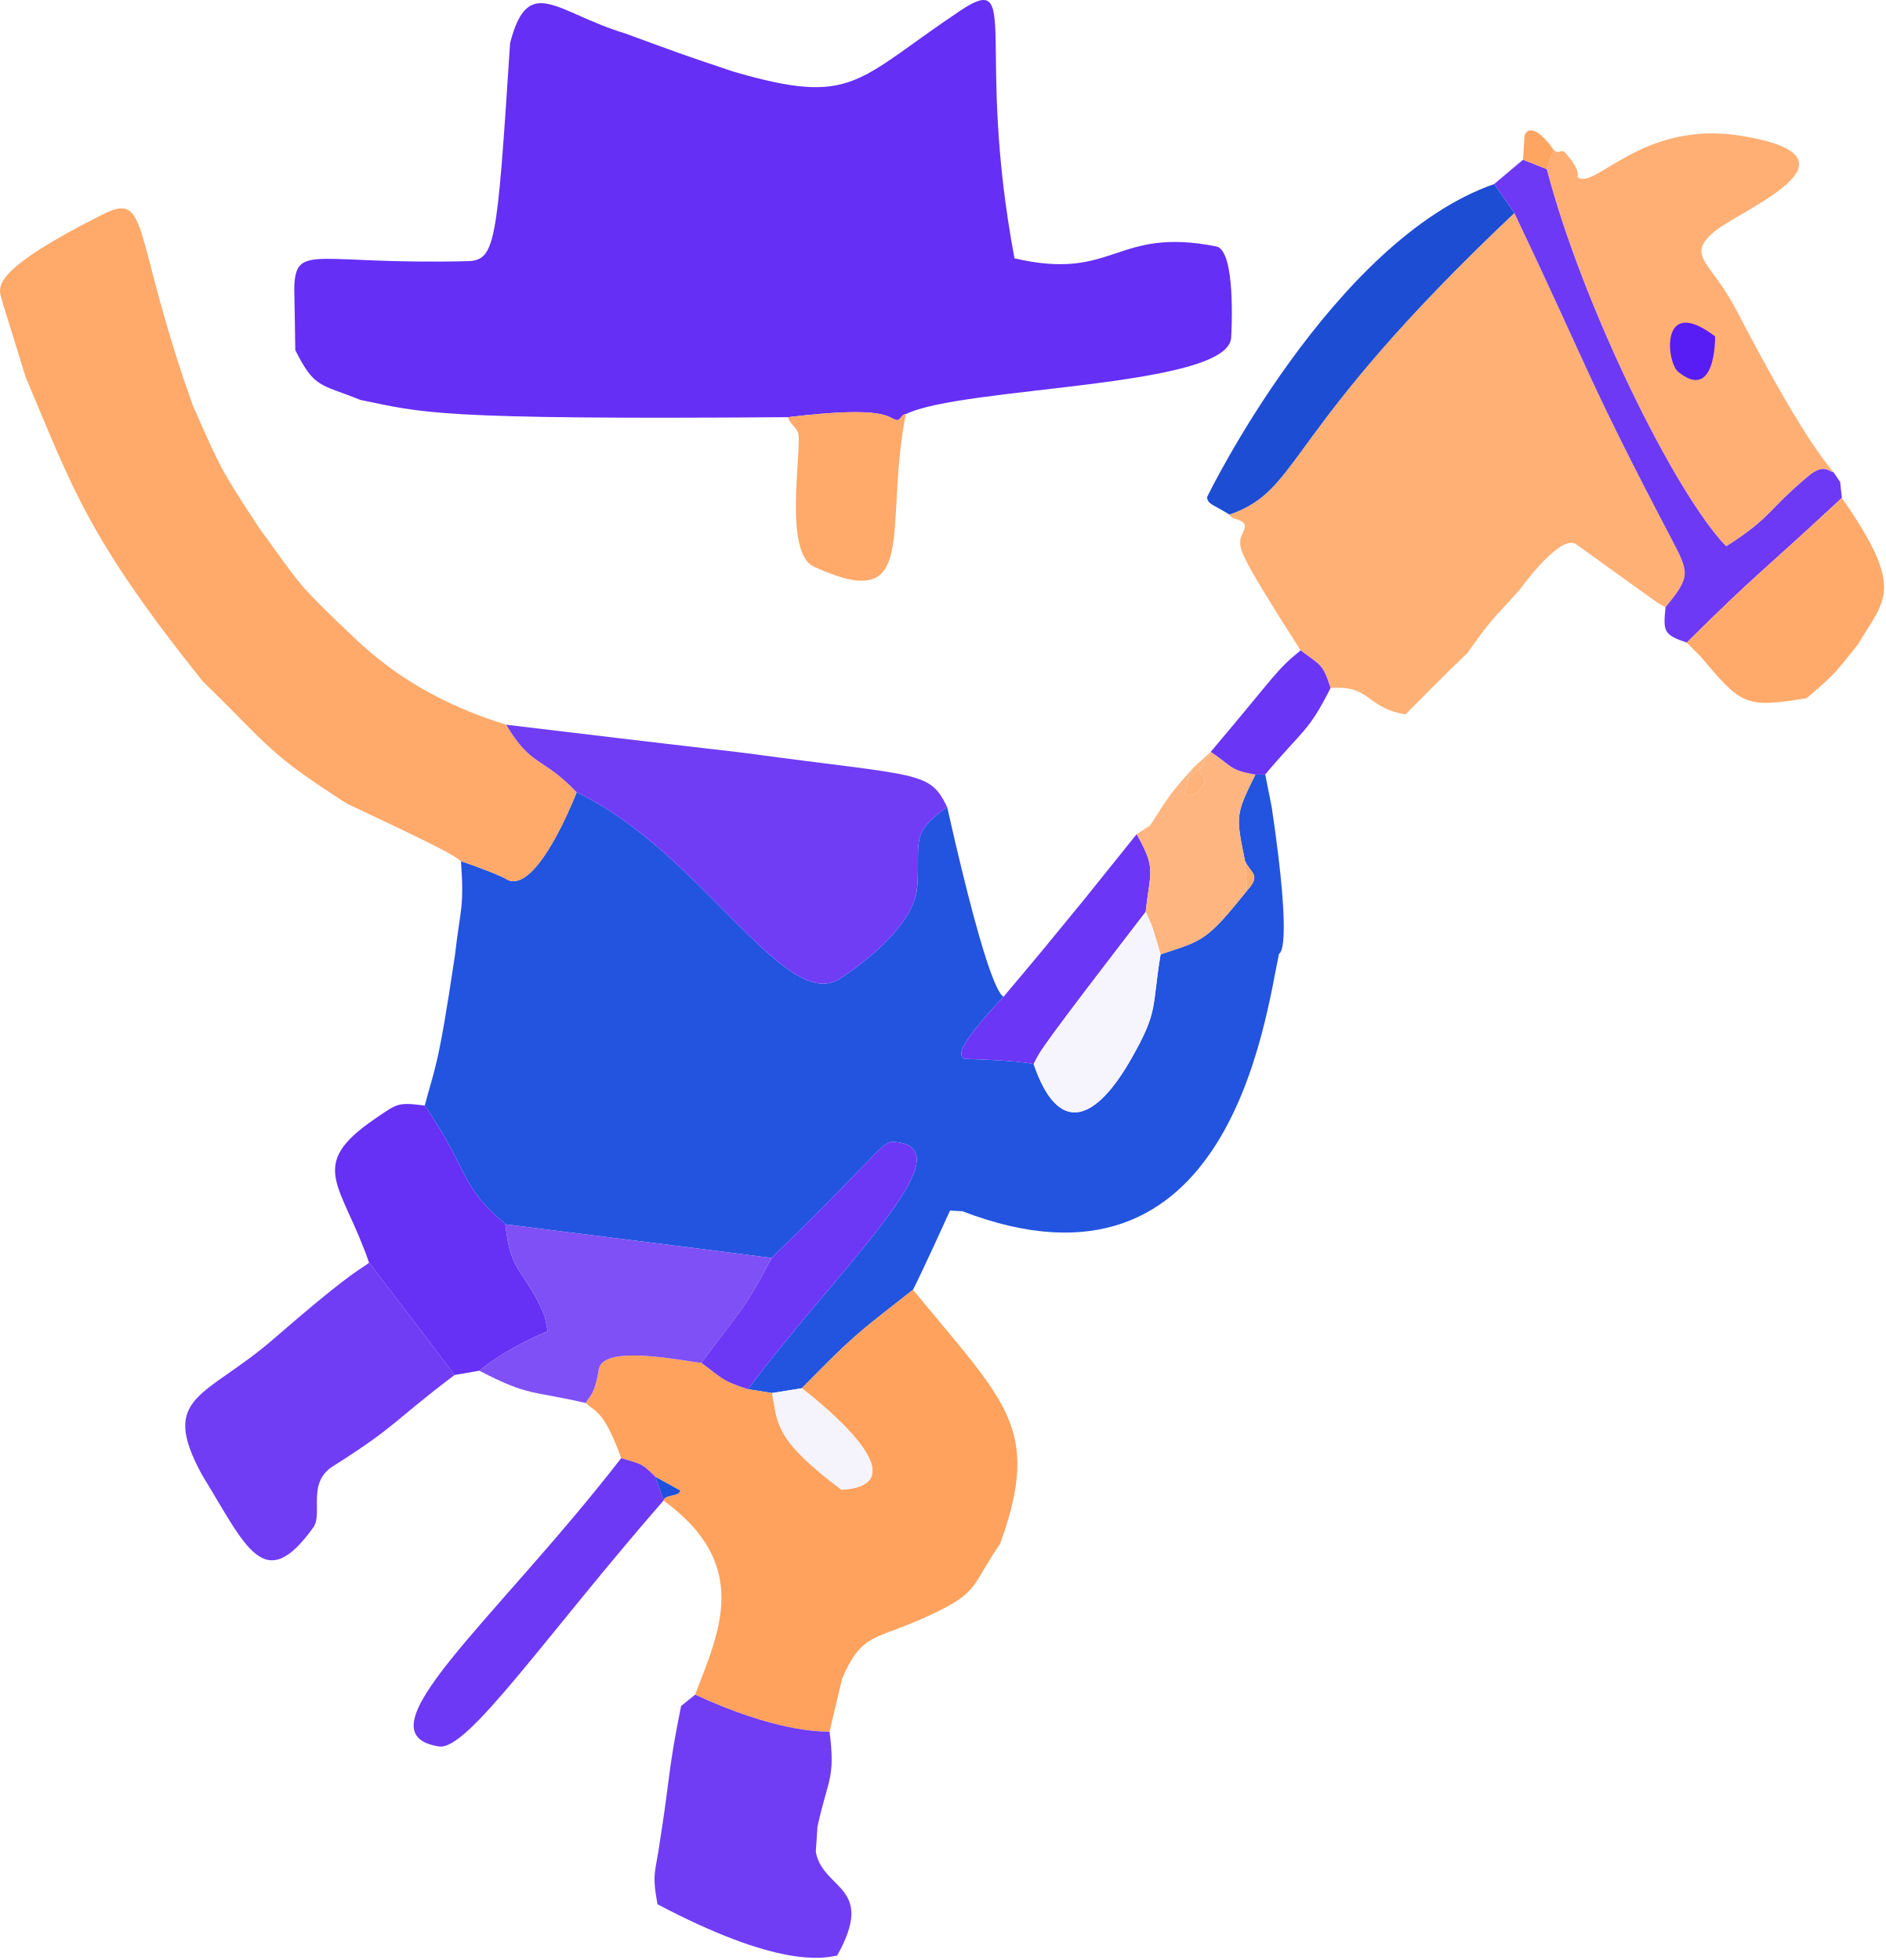
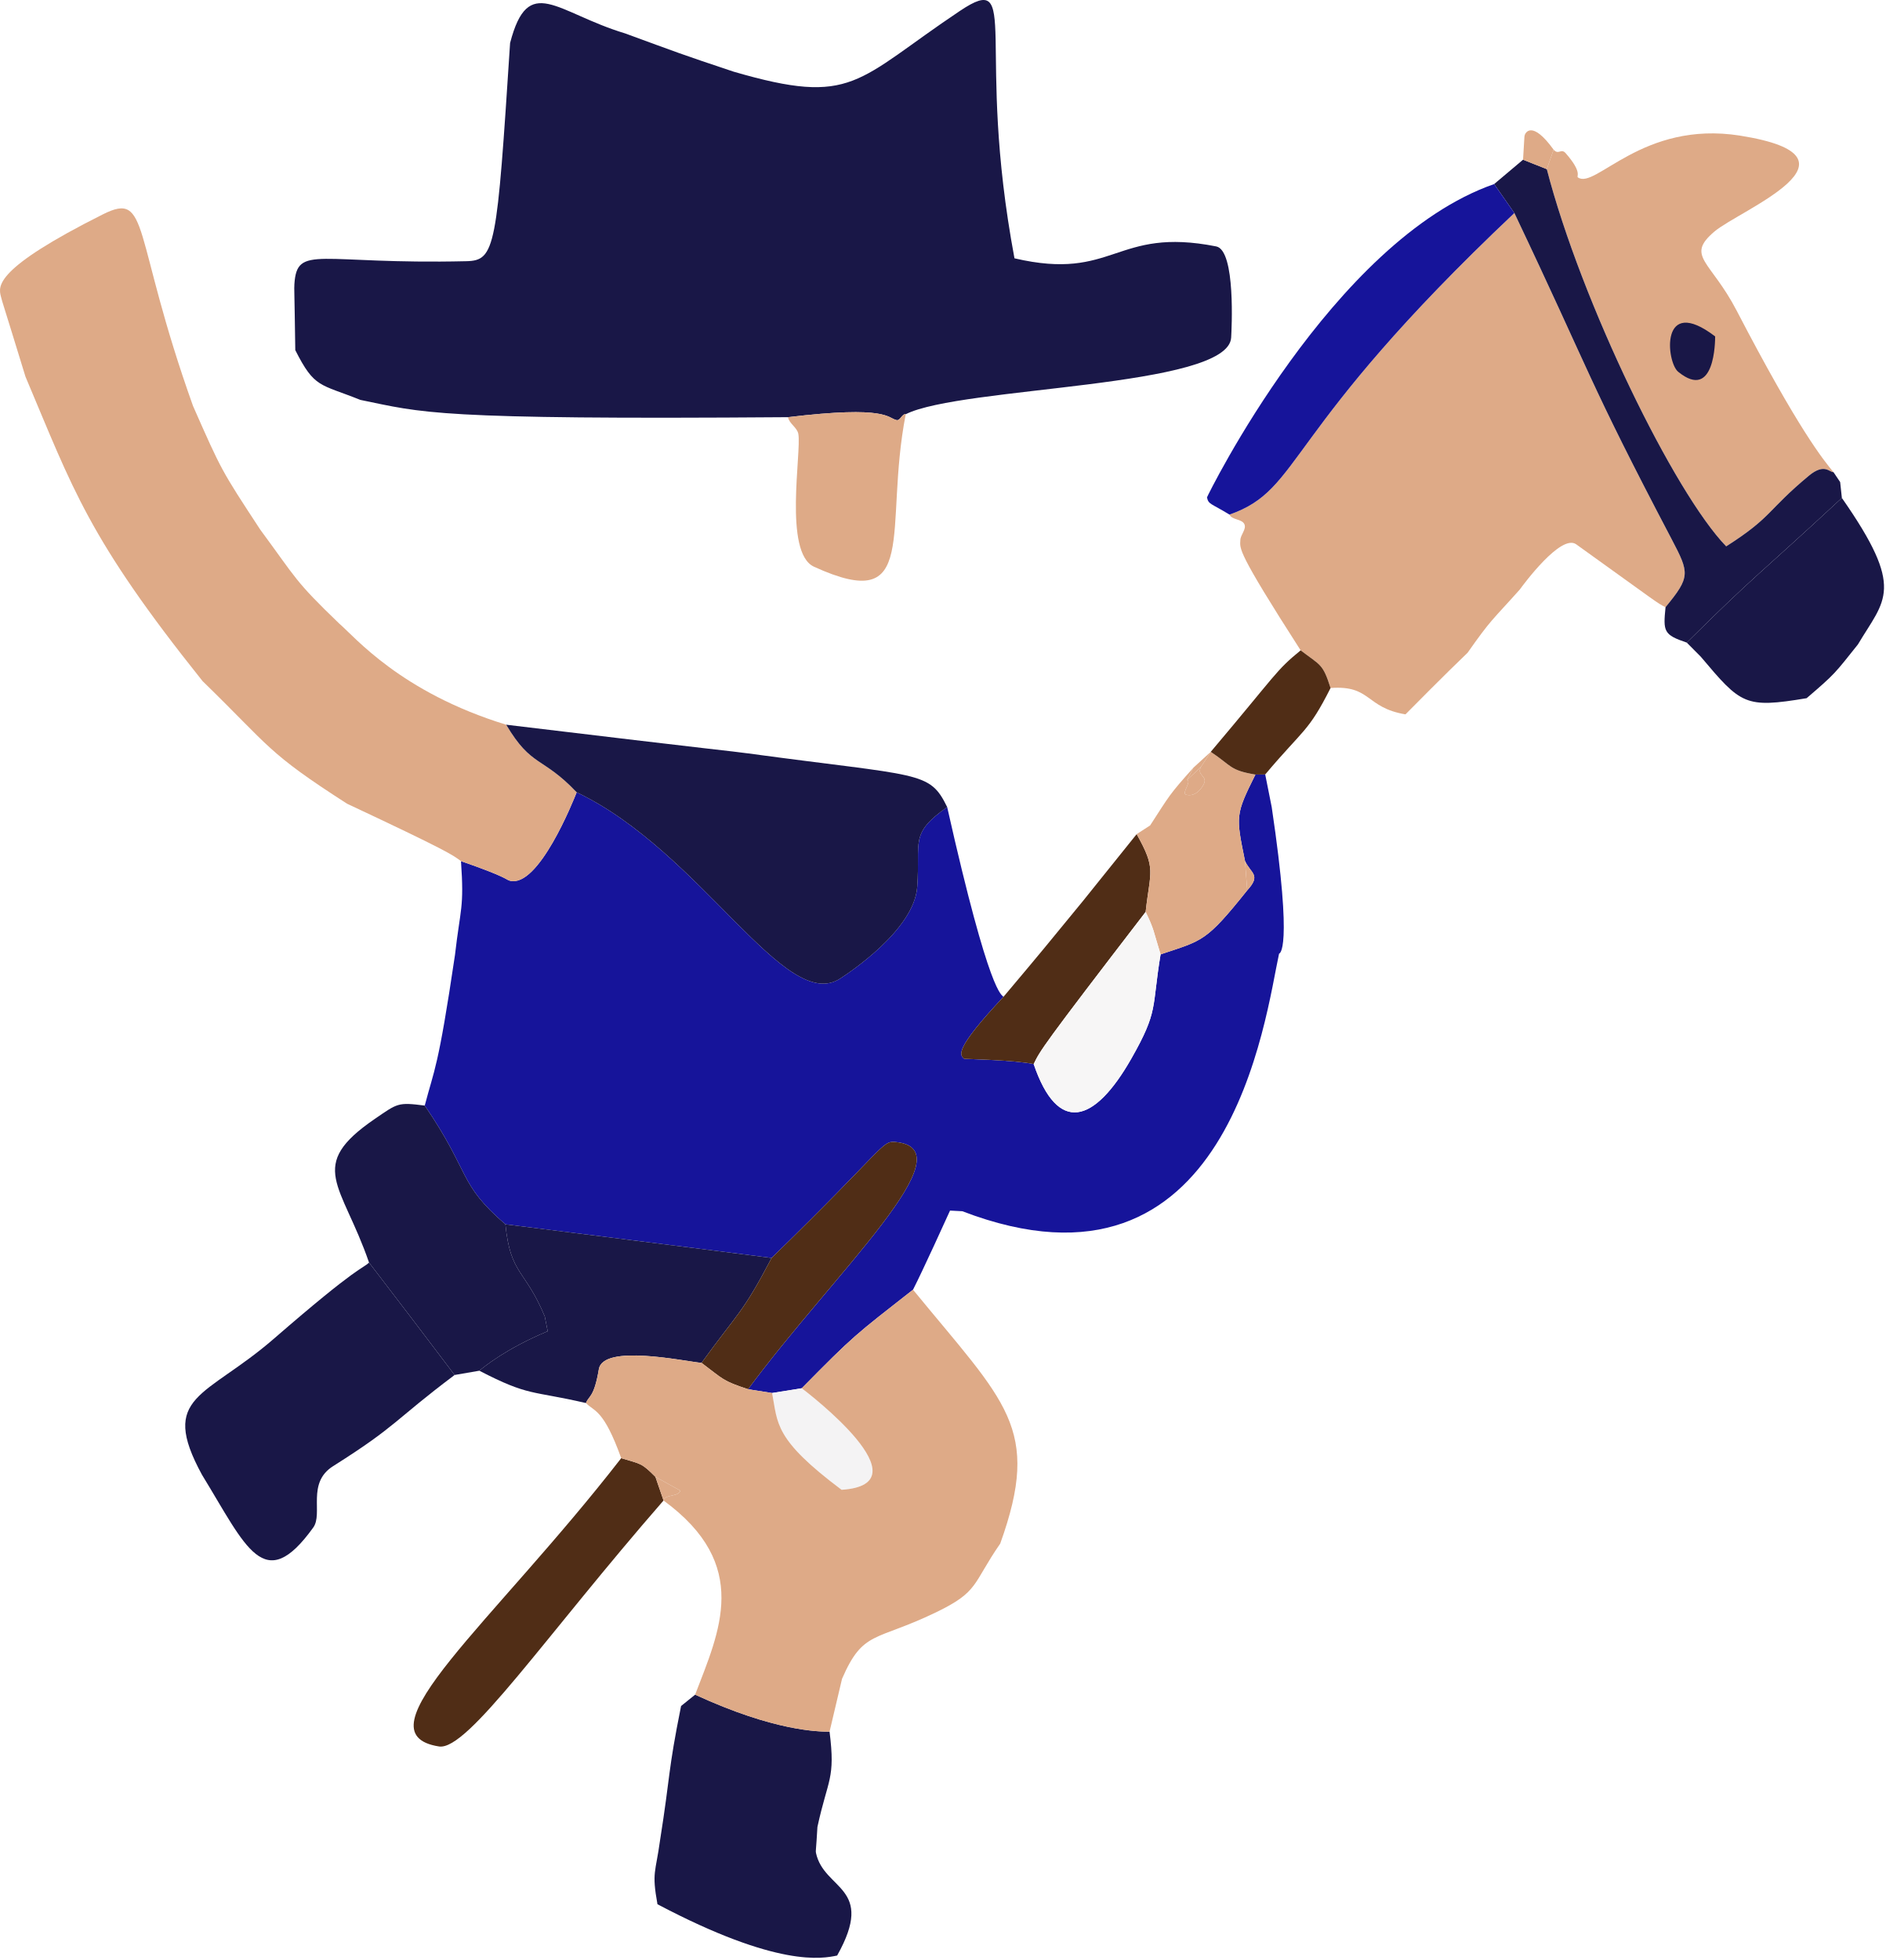
- <svg xmlns="http://www.w3.org/2000/svg" width="100%" height="100%" viewBox="0 0 2242 2330" version="1.1" xml:space="preserve" style="fill-rule:evenodd;clip-rule:evenodd;stroke-linejoin:round;stroke-miterlimit:2;">
+ <svg xmlns="http://www.w3.org/2000/svg" width="100%" height="100%" viewBox="0 0 2242 2330" version="1.1" xml:space="preserve" style="fill-rule:evenodd;clip-rule:evenodd;stroke-linejoin:round;stroke-miterlimit:2;" id="svg1">
+   <defs id="defs1" />
  <g id="layer1">
-     <g id="g8">
-       <path id="path8" d="M1492.646,920.796l11.654,-0.142c2.567,12.917 5.133,25.833 7.717,38.763c25.975,174.458 8.787,173.996 8.754,174.267c-16.358,74.129 -57.867,428.375 -376.583,306.2c-4.879,-0.254 -9.758,-0.508 -14.638,-0.767c-3.429,7.558 -32.575,71.804 -44.008,94.046c-70.175,54.979 -69.667,53.704 -132.283,117.15c-11.75,1.883 -23.521,3.779 -35.271,5.662c-9.533,-1.5 -19.054,-2.996 -28.575,-4.496c102.354,-138.517 263.546,-286.075 174.887,-293.921c-16.042,-1.404 -12.104,6.808 -146.875,137.862c-45.333,-5.963 -291.196,-36.8 -316.517,-39.992c-56.733,-48.792 -40.675,-60.208 -95.896,-141.15c11.467,-44.008 15.692,-42.35 35.925,-178.925c6.475,-56.417 11.067,-55.25 7.158,-111.65c55.346,19.167 53.163,21.942 57.979,23.25c34.092,9.279 75.675,-95.275 79.567,-105.079c148.179,70.513 247.983,264.2 313.392,221.338c9.521,-6.233 87.829,-57.546 91.525,-108.892c3.921,-54.246 -9.55,-63.05 35.604,-94.892c51.075,227.125 65.087,222.517 66.908,225.596c-59.413,63.367 -52.013,69.329 -46.575,73.7c0.175,0.142 61.325,1.546 82.5,6.204c28.638,84.033 72.154,70.688 116.033,-6.312c32.688,-57.371 24.188,-59.813 34.858,-124.054c50.196,-16.904 53.529,-14.271 103.025,-76.154c16.983,-18.575 4.179,-19.946 -2.663,-34.983c-10.842,-53.417 -11.529,-54.646 12.392,-102.625l0.004,-0.004Z" style="fill:#2254e0;fill-rule:nonzero;" />
+     <g id="g8" style="fill:#16149a;fill-opacity:1">
+       <path id="path8" d="M1492.646,920.796l11.654,-0.142c2.567,12.917 5.133,25.833 7.717,38.763c25.975,174.458 8.787,173.996 8.754,174.267c-16.358,74.129 -57.867,428.375 -376.583,306.2c-4.879,-0.254 -9.758,-0.508 -14.638,-0.767c-3.429,7.558 -32.575,71.804 -44.008,94.046c-70.175,54.979 -69.667,53.704 -132.283,117.15c-11.75,1.883 -23.521,3.779 -35.271,5.662c-9.533,-1.5 -19.054,-2.996 -28.575,-4.496c102.354,-138.517 263.546,-286.075 174.887,-293.921c-16.042,-1.404 -12.104,6.808 -146.875,137.862c-45.333,-5.963 -291.196,-36.8 -316.517,-39.992c-56.733,-48.792 -40.675,-60.208 -95.896,-141.15c11.467,-44.008 15.692,-42.35 35.925,-178.925c6.475,-56.417 11.067,-55.25 7.158,-111.65c55.346,19.167 53.163,21.942 57.979,23.25c34.092,9.279 75.675,-95.275 79.567,-105.079c148.179,70.513 247.983,264.2 313.392,221.338c9.521,-6.233 87.829,-57.546 91.525,-108.892c3.921,-54.246 -9.55,-63.05 35.604,-94.892c51.075,227.125 65.087,222.517 66.908,225.596c-59.413,63.367 -52.013,69.329 -46.575,73.7c0.175,0.142 61.325,1.546 82.5,6.204c28.638,84.033 72.154,70.688 116.033,-6.312c32.688,-57.371 24.188,-59.813 34.858,-124.054c50.196,-16.904 53.529,-14.271 103.025,-76.154c16.983,-18.575 4.179,-19.946 -2.663,-34.983c-10.842,-53.417 -11.529,-54.646 12.392,-102.625l0.004,-0.004Z" style="fill:#16149a;fill-rule:nonzero;fill-opacity:1" />
    </g>
-     <g id="g9">
-       <path id="path9" d="M743.338,39.746c64.896,23.758 63.542,23.646 128.775,45.412c142.921,41.633 145.008,10.875 269.175,-72.171c74.05,-49.525 17.587,41.329 64.883,294.083c119.112,27.842 119.4,-37.967 239.867,-14.129c23.425,4.642 18.258,99.579 17.779,108.35c-3.271,59.988 -320.713,57.929 -386.917,91.096c-4.192,-0.846 -6.588,7.863 -10.779,7.017c-11.146,-2.25 -9.646,-17.796 -129.254,-3.475c-423.592,3.175 -433.733,-5.342 -508.354,-20.521c-48.425,-19.471 -54.392,-13.617 -77.429,-59.188c-0.987,-72.55 -1.467,-72.104 -1.067,-78.354c3.108,-48.042 28.671,-23.262 204.5,-27.363c34.667,-0.812 36.162,-15.867 51.967,-259.383c21.75,-83.504 54.692,-36.163 136.858,-11.371l-0.004,-0.004Z" style="fill:#652ff5;fill-rule:nonzero;" />
+     <g id="g9" style="fill:#191747;fill-opacity:1">
+       <path id="path9" d="M743.338,39.746c64.896,23.758 63.542,23.646 128.775,45.412c142.921,41.633 145.008,10.875 269.175,-72.171c74.05,-49.525 17.587,41.329 64.883,294.083c119.112,27.842 119.4,-37.967 239.867,-14.129c23.425,4.642 18.258,99.579 17.779,108.35c-3.271,59.988 -320.713,57.929 -386.917,91.096c-4.192,-0.846 -6.588,7.863 -10.779,7.017c-11.146,-2.25 -9.646,-17.796 -129.254,-3.475c-423.592,3.175 -433.733,-5.342 -508.354,-20.521c-48.425,-19.471 -54.392,-13.617 -77.429,-59.188c-0.987,-72.55 -1.467,-72.104 -1.067,-78.354c3.108,-48.042 28.671,-23.262 204.5,-27.363c34.667,-0.812 36.162,-15.867 51.967,-259.383c21.75,-83.504 54.692,-36.163 136.858,-11.371l-0.004,-0.004Z" style="fill:#191747;fill-rule:nonzero;fill-opacity:1" />
    </g>
-     <g id="g12">
-       <path id="path12" d="M30.292,447.788c-27.092,-88.417 -27.363,-87.733 -29.258,-95.496c-2.983,-12.087 -8.021,-32.642 121.267,-97.475c56.271,-28.225 34.329,23.808 107.171,227.733c34.171,77.446 33.55,76.221 80.013,147.146c43.483,58.888 40.404,60.179 93.679,111.425c18.896,16.183 73.079,81.833 198.679,120.404c30.313,51.138 42.942,37.217 83.808,80.35c-3.892,9.808 -45.475,114.362 -79.567,105.079c-4.817,-1.308 -2.629,-4.083 -57.979,-23.25c-9.679,-7.333 -16.392,-12.421 -135.487,-68.279c-95.783,-61.533 -90.363,-66.554 -171.75,-145.725c-136.508,-170.696 -153.971,-228.146 -210.575,-361.912Z" style="fill:#ffa96a;fill-rule:nonzero;" />
+     <g id="g12" style="fill:#deaa87;fill-opacity:1">
+       <path id="path12" d="M30.292,447.788c-27.092,-88.417 -27.363,-87.733 -29.258,-95.496c-2.983,-12.087 -8.021,-32.642 121.267,-97.475c56.271,-28.225 34.329,23.808 107.171,227.733c34.171,77.446 33.55,76.221 80.013,147.146c43.483,58.888 40.404,60.179 93.679,111.425c18.896,16.183 73.079,81.833 198.679,120.404c30.313,51.138 42.942,37.217 83.808,80.35c-3.892,9.808 -45.475,114.362 -79.567,105.079c-4.817,-1.308 -2.629,-4.083 -57.979,-23.25c-9.679,-7.333 -16.392,-12.421 -135.487,-68.279c-95.783,-61.533 -90.363,-66.554 -171.75,-145.725c-136.508,-170.696 -153.971,-228.146 -210.575,-361.912Z" style="fill:#deaa87;fill-rule:nonzero;fill-opacity:1" />
    </g>
-     <g id="g13">
-       <path id="path13" d="M1800.538,253.238c92.562,194.821 86.408,196.225 187.054,387.858c21.129,40.229 22.371,44.646 -7.321,80.7c-9.996,-4.767 -9.487,-5.375 -106.179,-74.704c-18.129,-13.012 -63.062,48.204 -67.146,53.75c-33.104,37.075 -33.725,34.808 -62.013,75.104c-25.942,24.796 -68.025,67.354 -73.875,73.271c-47.933,-8.054 -40.55,-34.888 -89.071,-31.333c-9.296,-29.229 -11.833,-26.613 -35.558,-44.758c-76.283,-118.762 -72.2,-120.546 -71.692,-131.217c0.304,-6.408 7.383,-12.758 4.846,-18.654c-2.792,-6.492 -15.004,-5.021 -17.779,-11.513c87.446,-30.521 60.4,-95.671 338.729,-358.5l0.004,-0.004Z" style="fill:#ffb075;fill-rule:nonzero;" />
+     <g id="g13" style="fill:#deaa87">
+       <path id="path13" d="M1800.538,253.238c92.562,194.821 86.408,196.225 187.054,387.858c21.129,40.229 22.371,44.646 -7.321,80.7c-9.996,-4.767 -9.487,-5.375 -106.179,-74.704c-18.129,-13.012 -63.062,48.204 -67.146,53.75c-33.104,37.075 -33.725,34.808 -62.013,75.104c-25.942,24.796 -68.025,67.354 -73.875,73.271c-47.933,-8.054 -40.55,-34.888 -89.071,-31.333c-9.296,-29.229 -11.833,-26.613 -35.558,-44.758c-76.283,-118.762 -72.2,-120.546 -71.692,-131.217c0.304,-6.408 7.383,-12.758 4.846,-18.654c-2.792,-6.492 -15.004,-5.021 -17.779,-11.513c87.446,-30.521 60.4,-95.671 338.729,-358.5l0.004,-0.004Z" style="fill:#deaa87;fill-rule:nonzero" />
    </g>
-     <g id="g14">
-       <path id="path14" d="M1085.546,1533.163c110.358,134.817 153.221,163.904 103.692,301.817c-33.437,48.283 -24.842,56.908 -76.667,81.879c-72.171,34.792 -86.2,20.825 -111.425,78.883c-4.942,20.954 -9.888,41.888 -14.829,62.825c-13.267,-0.079 -65.233,-0.383 -159.837,-43.979c28.637,-74.992 67.337,-154.158 -37.55,-230.825c1.337,-7.592 18.546,-4.225 19.883,-11.817c0,0 -27.171,-14.987 -29.529,-16.296c-16.725,-16.725 -16.758,-15.004 -40.675,-22.213c-21.113,-58.696 -31.842,-55.058 -41.938,-65.537c3.362,-8.817 9.646,-6.267 15.325,-40.133c5.071,-30.375 100.871,-9.646 122.096,-7.604c26.55,19.838 24.458,21.079 55.329,31.317c9.521,1.5 19.037,2.996 28.575,4.496c6.967,36.275 1.929,54.567 82.629,115.063c101.812,-6.633 -39.113,-114.425 -47.358,-120.721c62.617,-63.446 62.108,-62.171 132.283,-117.15l-0.004,-0.004Z" style="fill:#ffa25d;fill-rule:nonzero;" />
+     <g id="g21" style="fill:#deaa87;fill-opacity:1">
+       <path id="path21" d="M1839.075,201.067l8.1,-23.154c5.917,6.746 8.883,-2.071 14.367,4.192c20.504,23.425 12.392,27.233 14.479,28.75c20.65,14.942 76.65,-68.071 192.925,-49.604c160.283,25.467 -0.496,88.433 -30.6,114.042c-34.667,29.5 -4.433,34.458 26.483,93.967c73.892,142.171 103.679,178.192 115.096,192c-4.467,0.654 -10.492,-11.321 -29.308,4.337c-50.083,41.667 -43.15,48.808 -98.242,83.904c-61.342,-63.112 -172.146,-289.571 -213.3,-448.433Z" style="fill:#deaa87;fill-rule:nonzero;fill-opacity:1" />
    </g>
-     <g id="g21">
-       <path id="path21" d="M1839.075,201.067l8.1,-23.154c5.917,6.746 8.883,-2.071 14.367,4.192c20.504,23.425 12.392,27.233 14.479,28.75c20.65,14.942 76.65,-68.071 192.925,-49.604c160.283,25.467 -0.496,88.433 -30.6,114.042c-34.667,29.5 -4.433,34.458 26.483,93.967c73.892,142.171 103.679,178.192 115.096,192c-4.467,0.654 -10.492,-11.321 -29.308,4.337c-50.083,41.667 -43.15,48.808 -98.242,83.904c-61.342,-63.112 -172.146,-289.571 -213.3,-448.433Z" style="fill:#ffaf74;fill-rule:nonzero;" />
+     <g id="g23" style="fill:#191747;fill-opacity:1">
+       <path id="path23" d="M601.838,861.525c264.296,31.796 264.104,30.917 287.017,34.029c206.208,27.954 216.013,20.379 237.317,63.879c-45.158,31.842 -31.683,40.646 -35.604,94.892c-3.7,51.346 -82.008,102.658 -91.525,108.892c-65.408,42.862 -165.212,-150.829 -313.392,-221.338c-40.867,-43.133 -53.496,-29.212 -83.808,-80.35l-0.004,-0.004Z" style="fill:#191747;fill-rule:nonzero;fill-opacity:1" />
    </g>
-     <g id="g23">
-       <path id="path23" d="M601.838,861.525c264.296,31.796 264.104,30.917 287.017,34.029c206.208,27.954 216.013,20.379 237.317,63.879c-45.158,31.842 -31.683,40.646 -35.604,94.892c-3.7,51.346 -82.008,102.658 -91.525,108.892c-65.408,42.862 -165.212,-150.829 -313.392,-221.338c-40.867,-43.133 -53.496,-29.212 -83.808,-80.35l-0.004,-0.004Z" style="fill:#703df5;fill-rule:nonzero;" />
+     <g id="g30" style="fill:#191747;fill-opacity:1">
+       <path id="path30" d="M438.783,1500.921c51.183,66.988 50.5,65.775 101.746,133.621c-72.871,54.787 -67.942,60.112 -144.467,108.367c-31.825,20.075 -11.608,56.321 -23.617,72.983c-58.567,81.292 -79.633,23.2 -132.3,-62.729c-51.633,-94.7 4.275,-91.242 85.692,-161.896c101.062,-87.717 104.521,-82.404 112.942,-90.346l0.004,0Z" style="fill:#191747;fill-rule:nonzero;fill-opacity:1" />
    </g>
-     <g id="g30">
-       <path id="path30" d="M438.783,1500.921c51.183,66.988 50.5,65.775 101.746,133.621c-72.871,54.787 -67.942,60.112 -144.467,108.367c-31.825,20.075 -11.608,56.321 -23.617,72.983c-58.567,81.292 -79.633,23.2 -132.3,-62.729c-51.633,-94.7 4.275,-91.242 85.692,-161.896c101.062,-87.717 104.521,-82.404 112.942,-90.346l0.004,0Z" style="fill:#703df5;fill-rule:nonzero;" />
+     <g id="g31" style="fill:#191747;fill-opacity:1">
+       <path id="path31" d="M826.479,2014.588c94.604,43.596 146.571,43.896 159.837,43.979c7.142,56.846 -1.929,55.521 -14.417,113.246c-1.625,28.496 -2.263,28.35 -1.754,30.775c9.487,44.808 71.45,39.704 25.208,122.096c-17.396,3.621 -70.4,14.671 -213.654,-60.975c-6.937,-38.458 -2.233,-37.171 3.029,-75.675c12.758,-80.621 9.025,-80.238 25.05,-159.979c5.567,-4.479 11.129,-8.979 16.696,-13.458l0.004,-0.008Z" style="fill:#191747;fill-rule:nonzero;fill-opacity:1" />
    </g>
-     <g id="g31">
-       <path id="path31" d="M826.479,2014.588c94.604,43.596 146.571,43.896 159.837,43.979c7.142,56.846 -1.929,55.521 -14.417,113.246c-1.625,28.496 -2.263,28.35 -1.754,30.775c9.487,44.808 71.45,39.704 25.208,122.096c-17.396,3.621 -70.4,14.671 -213.654,-60.975c-6.937,-38.458 -2.233,-37.171 3.029,-75.675c12.758,-80.621 9.025,-80.238 25.05,-159.979c5.567,-4.479 11.129,-8.979 16.696,-13.458l0.004,-0.008Z" style="fill:#703df5;fill-rule:nonzero;" />
+     <g id="g34" style="fill:#191747;fill-opacity:1">
+       <path id="path34" d="M505.017,1314.279c55.221,80.938 39.163,92.354 95.896,141.15c5.963,60.4 23.392,53.129 46.817,109.562l3.446,17.554c-49.321,20.571 -75.487,42.146 -81.275,46.929c-9.792,1.692 -19.579,3.379 -29.371,5.071c-51.25,-67.846 -50.562,-66.637 -101.746,-133.621c-32.383,-94.062 -75.133,-114.729 6.904,-170.837c27.171,-18.608 27.221,-19.917 59.333,-15.8l-0.004,-0.008Z" style="fill:#191747;fill-rule:nonzero;fill-opacity:1" />
    </g>
-     <g id="g34">
-       <path id="path34" d="M505.017,1314.279c55.221,80.938 39.163,92.354 95.896,141.15c5.963,60.4 23.392,53.129 46.817,109.562l3.446,17.554c-49.321,20.571 -75.487,42.146 -81.275,46.929c-9.792,1.692 -19.579,3.379 -29.371,5.071c-51.25,-67.846 -50.562,-66.637 -101.746,-133.621c-32.383,-94.062 -75.133,-114.729 6.904,-170.837c27.171,-18.608 27.221,-19.917 59.333,-15.8l-0.004,-0.008Z" style="fill:#6630f5;fill-rule:nonzero;" />
+     <g id="g35" style="fill:#191747;fill-opacity:1">
+       <path id="path35" d="M600.913,1455.429c25.321,3.188 271.183,34.029 316.517,39.992c-35.271,67.146 -39.129,63.592 -83.346,124.742c-21.225,-2.042 -117.025,-22.771 -122.096,7.604c-5.675,33.867 -11.958,31.317 -15.325,40.133c-65.375,-15.163 -67.208,-7.621 -126.767,-38.429c5.788,-4.783 31.954,-26.358 81.275,-46.929c-1.15,-5.85 -2.296,-11.704 -3.446,-17.554c-23.425,-56.429 -40.854,-49.158 -46.817,-109.562l0.004,0.004Z" style="fill:#191747;fill-rule:nonzero;fill-opacity:1" />
    </g>
-     <g id="g35">
-       <path id="path35" d="M600.913,1455.429c25.321,3.188 271.183,34.029 316.517,39.992c-35.271,67.146 -39.129,63.592 -83.346,124.742c-21.225,-2.042 -117.025,-22.771 -122.096,7.604c-5.675,33.867 -11.958,31.317 -15.325,40.133c-65.375,-15.163 -67.208,-7.621 -126.767,-38.429c5.788,-4.783 31.954,-26.358 81.275,-46.929c-1.15,-5.85 -2.296,-11.704 -3.446,-17.554c-23.425,-56.429 -40.854,-49.158 -46.817,-109.562l0.004,0.004Z" style="fill:#7e50f6;fill-rule:nonzero;" />
+     <g id="g38" style="fill:#191747;fill-opacity:1">
+       <path id="path38" d="M1810.854,189.854l28.225,11.208c41.154,158.863 151.958,385.321 213.3,448.433c55.092,-35.096 48.154,-42.238 98.242,-83.904c18.817,-15.658 24.842,-3.683 29.308,-4.337l7.958,11.817l2.025,18.846c-100.025,92.883 -101.379,89.646 -184.392,171.987c-27.617,-9.296 -28.158,-13.188 -25.242,-42.113c29.692,-36.054 28.446,-40.471 7.321,-80.7c-100.646,-191.633 -94.492,-193.033 -187.054,-387.858c-8.021,-11.479 -16.042,-22.946 -24.046,-34.425c34.362,-28.942 34.267,-28.846 34.362,-28.958l-0.008,0.004Z" style="fill:#191747;fill-rule:nonzero;fill-opacity:1" />
    </g>
-     <g id="g38">
-       <path id="path38" d="M1810.854,189.854l28.225,11.208c41.154,158.863 151.958,385.321 213.3,448.433c55.092,-35.096 48.154,-42.238 98.242,-83.904c18.817,-15.658 24.842,-3.683 29.308,-4.337l7.958,11.817l2.025,18.846c-100.025,92.883 -101.379,89.646 -184.392,171.987c-27.617,-9.296 -28.158,-13.188 -25.242,-42.113c29.692,-36.054 28.446,-40.471 7.321,-80.7c-100.646,-191.633 -94.492,-193.033 -187.054,-387.858c-8.021,-11.479 -16.042,-22.946 -24.046,-34.425c34.362,-28.942 34.267,-28.846 34.362,-28.958l-0.008,0.004Z" style="fill:#6d39f5;fill-rule:nonzero;" />
+     <g id="g39" style="fill:#16149a;fill-opacity:1">
+       <path id="path39" d="M1776.492,218.813c8.004,11.479 16.025,22.946 24.046,34.425c-278.329,262.829 -251.283,327.983 -338.729,358.5c-22.308,-13.65 -24.954,-11.929 -26.742,-20.475c-0.129,-0.592 149.075,-305.433 341.425,-372.454l0,0.004Z" style="fill:#16149a;fill-rule:nonzero;fill-opacity:1" />
    </g>
-     <g id="g39">
-       <path id="path39" d="M1776.492,218.813c8.004,11.479 16.025,22.946 24.046,34.425c-278.329,262.829 -251.283,327.983 -338.729,358.5c-22.308,-13.65 -24.954,-11.929 -26.742,-20.475c-0.129,-0.592 149.075,-305.433 341.425,-372.454l0,0.004Z" style="fill:#1d4dd3;fill-rule:nonzero;" />
+     <g id="g40" style="fill:#191747;fill-opacity:1">
+       <path id="path40" d="M2189.908,591.921c76.171,109.083 51.058,120.292 19.088,174.171c-27.696,34.683 -26.675,34.521 -60.992,63.908c-73.492,12.279 -77.892,7.525 -125.746,-49.225l-16.742,-16.871c83.012,-82.342 84.367,-79.104 184.392,-171.988l0,0.004Z" style="fill:#191747;fill-rule:nonzero;fill-opacity:1" />
    </g>
-     <g id="g40">
-       <path id="path40" d="M2189.908,591.921c76.171,109.083 51.058,120.292 19.088,174.171c-27.696,34.683 -26.675,34.521 -60.992,63.908c-73.492,12.279 -77.892,7.525 -125.746,-49.225l-16.742,-16.871c83.012,-82.342 84.367,-79.104 184.392,-171.988l0,0.004Z" style="fill:#ffaa6b;fill-rule:nonzero;" />
+     <g id="g53" style="fill:#502d16">
+       <path id="path53" d="M738.604,1733.438c23.917,7.208 23.95,5.483 40.675,22.213c3.221,9.375 6.442,18.75 9.646,28.113c-140.717,161.4 -232.771,297.75 -266.958,292.392c-98.638,-15.45 63.637,-145.742 216.633,-342.717l0.004,-0Z" style="fill:#502d16;fill-rule:nonzero" />
    </g>
-     <g id="g53">
-       <path id="path53" d="M738.604,1733.438c23.917,7.208 23.95,5.483 40.675,22.213c3.221,9.375 6.442,18.75 9.646,28.113c-140.717,161.4 -232.771,297.75 -266.958,292.392c-98.638,-15.45 63.637,-145.742 216.633,-342.717l0.004,-0Z" style="fill:#6d39f5;fill-rule:nonzero;" />
+     <g id="g65" style="fill:#502d16">
+       <path id="path65" d="M917.429,1495.421c134.771,-131.054 130.833,-139.267 146.875,-137.862c88.658,7.846 -72.538,155.404 -174.888,293.921c-30.871,-10.238 -28.783,-11.479 -55.329,-31.317c44.217,-61.15 48.075,-57.596 83.346,-124.742l-0.004,0Z" style="fill:#502d16;fill-rule:nonzero" />
    </g>
-     <g id="g65">
-       <path id="path65" d="M917.429,1495.421c134.771,-131.054 130.833,-139.267 146.875,-137.862c88.658,7.846 -72.538,155.404 -174.888,293.921c-30.871,-10.238 -28.783,-11.479 -55.329,-31.317c44.217,-61.15 48.075,-57.596 83.346,-124.742l-0.004,0Z" style="fill:#6c38f5;fill-rule:nonzero;" />
+     <g id="g68" style="fill:#deaa87;fill-opacity:1">
+       <path id="path68" d="M936.867,495.929c119.608,-14.321 118.108,1.229 129.254,3.475c4.192,0.846 6.588,-7.863 10.779,-7.017c-26.804,137.162 17.988,239.454 -109.083,181.317c-36.517,-16.696 -14.621,-136.508 -18.642,-157.954c-1.433,-7.637 -10.875,-12.183 -12.308,-19.821Z" style="fill:#deaa87;fill-rule:nonzero;fill-opacity:1" />
    </g>
-     <g id="g68">
-       <path id="path68" d="M936.867,495.929c119.608,-14.321 118.108,1.229 129.254,3.475c4.192,0.846 6.588,-7.863 10.779,-7.017c-26.804,137.162 17.988,239.454 -109.083,181.317c-36.517,-16.696 -14.621,-136.508 -18.642,-157.954c-1.433,-7.637 -10.875,-12.183 -12.308,-19.821Z" style="fill:#ffa96a;fill-rule:nonzero;" />
+     <g id="g70" style="fill:#502d16">
+       <path id="path70" d="M1351.45,991.608c23.583,41.954 16.088,43.163 10.7,92.438c-123.242,160.346 -125.329,164.7 -133.146,180.883c-21.175,-4.654 -82.325,-6.058 -82.5,-6.204c-5.438,-4.371 -12.838,-10.333 46.575,-73.7c48.154,-57.133 47.15,-56.237 94.604,-114.042c21.254,-26.471 42.512,-52.921 63.767,-79.375Z" style="fill:#502d16;fill-rule:nonzero" />
    </g>
-     <g id="g70">
-       <path id="path70" d="M1351.45,991.608c23.583,41.954 16.088,43.163 10.7,92.438c-123.242,160.346 -125.329,164.7 -133.146,180.883c-21.175,-4.654 -82.325,-6.058 -82.5,-6.204c-5.438,-4.371 -12.838,-10.333 46.575,-73.7c48.154,-57.133 47.15,-56.237 94.604,-114.042c21.254,-26.471 42.512,-52.921 63.767,-79.375Z" style="fill:#6b36f5;fill-rule:nonzero;" />
-     </g>
-     <g id="g71">
-       <path id="path71" d="M1439.533,893.767c25.433,16.888 22.196,21.862 53.112,27.029c-23.917,47.979 -23.233,49.208 -12.392,102.625c0.892,11.654 1.771,23.312 2.663,34.983c-49.496,61.883 -52.829,59.254 -103.025,76.154c-9.058,-29.246 -7.35,-28.925 -17.746,-50.517c5.388,-49.271 12.883,-50.483 -10.7,-92.438l16.025,-10.362c23.408,-36.083 22.1,-35.862 51.442,-68.629l-7.508,14.654c5.629,1.546 -6.871,15.912 -1.242,17.458c12.533,3.429 19.946,-10.379 20.858,-12.088c5.692,-10.604 -8.817,-10.333 -3.029,-21.096l11.546,-17.779l-0.004,0.004Z" style="fill:#ffb57f;fill-rule:nonzero;" />
+     <g id="g71" style="fill:#deaa87;fill-opacity:1">
+       <path id="path71" d="M1439.533,893.767c25.433,16.888 22.196,21.862 53.112,27.029c-23.917,47.979 -23.233,49.208 -12.392,102.625c0.892,11.654 1.771,23.312 2.663,34.983c-49.496,61.883 -52.829,59.254 -103.025,76.154c-9.058,-29.246 -7.35,-28.925 -17.746,-50.517c5.388,-49.271 12.883,-50.483 -10.7,-92.438l16.025,-10.362c23.408,-36.083 22.1,-35.862 51.442,-68.629l-7.508,14.654c5.629,1.546 -6.871,15.912 -1.242,17.458c12.533,3.429 19.946,-10.379 20.858,-12.088c5.692,-10.604 -8.817,-10.333 -3.029,-21.096l11.546,-17.779l-0.004,0.004Z" style="fill:#deaa87;fill-rule:nonzero;fill-opacity:1" />
    </g>
    <g id="g74">
-       <path id="path74" d="M1362.15,1084.042c10.396,21.592 8.692,21.271 17.746,50.517c-10.667,64.246 -2.167,66.683 -34.858,124.054c-43.883,77 -87.396,90.346 -116.033,6.312c7.812,-16.183 9.904,-20.537 133.146,-180.883Z" style="fill:#f6f5fd;fill-rule:nonzero;" />
+       <path id="path74" d="M1362.15,1084.042c10.396,21.592 8.692,21.271 17.746,50.517c-10.667,64.246 -2.167,66.683 -34.858,124.054c-43.883,77 -87.396,90.346 -116.033,6.312c7.812,-16.183 9.904,-20.537 133.146,-180.883Z" style="fill:#f7f6f6;fill-rule:nonzero;" />
    </g>
-     <g id="g77">
-       <path id="path77" d="M1546.429,773.125c23.725,18.146 26.263,15.529 35.558,44.758c-26.708,52.938 -31.875,48.317 -77.688,102.767l-11.654,0.142c-30.917,-5.167 -27.683,-10.142 -53.112,-27.029c79.442,-93.933 76.762,-96.008 106.9,-120.642l-0.004,0.004Z" style="fill:#6a35f5;fill-rule:nonzero;" />
+     <g id="g77" style="fill:#502d16">
+       <path id="path77" d="M1546.429,773.125c23.725,18.146 26.263,15.529 35.558,44.758c-26.708,52.938 -31.875,48.317 -77.688,102.767l-11.654,0.142c-30.917,-5.167 -27.683,-10.142 -53.112,-27.029c79.442,-93.933 76.762,-96.008 106.9,-120.642l-0.004,0.004Z" style="fill:#502d16;fill-rule:nonzero" />
    </g>
    <g id="g78">
-       <path id="path78" d="M953.263,1650.312c8.246,6.3 149.171,114.088 47.358,120.721c-80.7,-60.496 -75.662,-78.788 -82.629,-115.062c11.75,-1.883 23.521,-3.779 35.271,-5.663l-0,0.004Z" style="fill:#f5f4fd;fill-rule:nonzero;" />
+       <path id="path78" d="M953.263,1650.312c8.246,6.3 149.171,114.088 47.358,120.721c-80.7,-60.496 -75.662,-78.788 -82.629,-115.062c11.75,-1.883 23.521,-3.779 35.271,-5.663l-0,0.004Z" style="fill:#f4f3f4;fill-rule:nonzero;" />
    </g>
-     <g id="g80">
-       <path id="path80" d="M2039.254,399.921c0,4.863 -0.142,77.717 -43.946,42.05c-14.192,-11.563 -22.021,-92.371 43.946,-42.05Z" style="fill:#581df4;fill-rule:nonzero;" />
+     <g id="g80" style="fill:#191747;fill-opacity:1">
+       <path id="path80" d="M2039.254,399.921c0,4.863 -0.142,77.717 -43.946,42.05c-14.192,-11.563 -22.021,-92.371 43.946,-42.05Z" style="fill:#191747;fill-rule:nonzero;fill-opacity:1" />
    </g>
-     <g id="g81">
-       <path id="path81" d="M1810.854,189.854c1.704,-26.567 1.421,-26.437 1.85,-28.7c0.575,-3.012 8.5,-19.183 34.475,16.758l-8.1,23.154l-28.225,-11.208l0,-0.004Z" style="fill:#ffa562;fill-rule:nonzero;" />
+     <g id="g81" style="fill:#deaa87;fill-opacity:1">
+       <path id="path81" d="M1810.854,189.854c1.704,-26.567 1.421,-26.437 1.85,-28.7c0.575,-3.012 8.5,-19.183 34.475,16.758l-8.1,23.154l-28.225,-11.208l0,-0.004Z" style="fill:#deaa87;fill-rule:nonzero;fill-opacity:1" />
    </g>
-     <g id="g84">
-       <path id="path84" d="M779.279,1755.65c2.358,1.308 29.529,16.296 29.529,16.296c-1.337,7.592 -18.546,4.225 -19.883,11.817c-3.204,-9.358 -6.425,-18.738 -9.646,-28.113Z" style="fill:#1f50dc;fill-rule:nonzero;" />
+     <g id="g1">
+       <g id="g14" style="fill:#deaa87;fill-opacity:1">
+         <path id="path14" d="M1085.546,1533.163c110.358,134.817 153.221,163.904 103.692,301.817c-33.437,48.283 -24.842,56.908 -76.667,81.879c-72.171,34.792 -86.2,20.825 -111.425,78.883c-4.942,20.954 -9.888,41.888 -14.829,62.825c-13.267,-0.079 -65.233,-0.383 -159.837,-43.979c28.637,-74.992 67.337,-154.158 -37.55,-230.825c1.337,-7.592 18.546,-4.225 19.883,-11.817c0,0 -27.171,-14.987 -29.529,-16.296c-16.725,-16.725 -16.758,-15.004 -40.675,-22.213c-21.113,-58.696 -31.842,-55.058 -41.938,-65.537c3.362,-8.817 9.646,-6.267 15.325,-40.133c5.071,-30.375 100.871,-9.646 122.096,-7.604c26.55,19.838 24.458,21.079 55.329,31.317c9.521,1.5 19.037,2.996 28.575,4.496c6.967,36.275 1.929,54.567 82.629,115.063c101.812,-6.633 -39.113,-114.425 -47.358,-120.721c62.617,-63.446 62.108,-62.171 132.283,-117.15l-0.004,-0.004Z" style="fill:#deaa87;fill-rule:nonzero;fill-opacity:1" />
+       </g>
+       <g id="g84" style="fill:#deaa87;fill-opacity:1">
+         <path id="path84" d="M779.279,1755.65c2.358,1.308 29.529,16.296 29.529,16.296c-1.337,7.592 -18.546,4.225 -19.883,11.817c-3.204,-9.358 -6.425,-18.738 -9.646,-28.113Z" style="fill:#deaa87;fill-rule:nonzero;fill-opacity:1" />
+       </g>
    </g>
-     <g id="g86">
-       <path id="path86" d="M1427.987,911.546c-5.787,10.762 8.721,10.492 3.029,21.096c-0.908,1.704 -8.325,15.517 -20.858,12.087c-5.629,-1.546 6.871,-15.912 1.242,-17.458l16.583,-15.721l0.004,-0.004Z" style="fill:#ffb279;fill-rule:nonzero;" />
+     <g id="g86" style="fill:#deaa87;fill-opacity:1">
+       <path id="path86" d="M1427.987,911.546c-5.787,10.762 8.721,10.492 3.029,21.096c-0.908,1.704 -8.325,15.517 -20.858,12.087c-5.629,-1.546 6.871,-15.912 1.242,-17.458l16.583,-15.721l0.004,-0.004Z" style="fill:#deaa87;fill-rule:nonzero;fill-opacity:1" />
    </g>
-     <g id="g87">
-       <path id="path87" d="M1480.258,1023.417c6.842,15.038 19.646,16.408 2.663,34.983c-0.892,-11.671 -1.771,-23.329 -2.663,-34.983Z" style="fill:#ffae72;fill-rule:nonzero;" />
+     <g id="g87" style="fill:#deaa87;fill-opacity:1">
+       <path id="path87" d="M1480.258,1023.417c6.842,15.038 19.646,16.408 2.663,34.983c-0.892,-11.671 -1.771,-23.329 -2.663,-34.983Z" style="fill:#deaa87;fill-rule:nonzero;fill-opacity:1" />
    </g>
-     <g id="g88">
-       <path id="path88" d="M1439.533,893.767l-11.546,17.779l-16.583,15.721l7.508,-14.654c6.871,-6.283 13.746,-12.567 20.617,-18.846l0.004,0Z" style="fill:#ffb57e;fill-rule:nonzero;" />
+     <g id="g88" style="fill:#deaa87;fill-opacity:1">
+       <path id="path88" d="M1439.533,893.767l-11.546,17.779l-16.583,15.721l7.508,-14.654c6.871,-6.283 13.746,-12.567 20.617,-18.846l0.004,0Z" style="fill:#deaa87;fill-rule:nonzero;fill-opacity:1" />
    </g>
  </g>
</svg>
